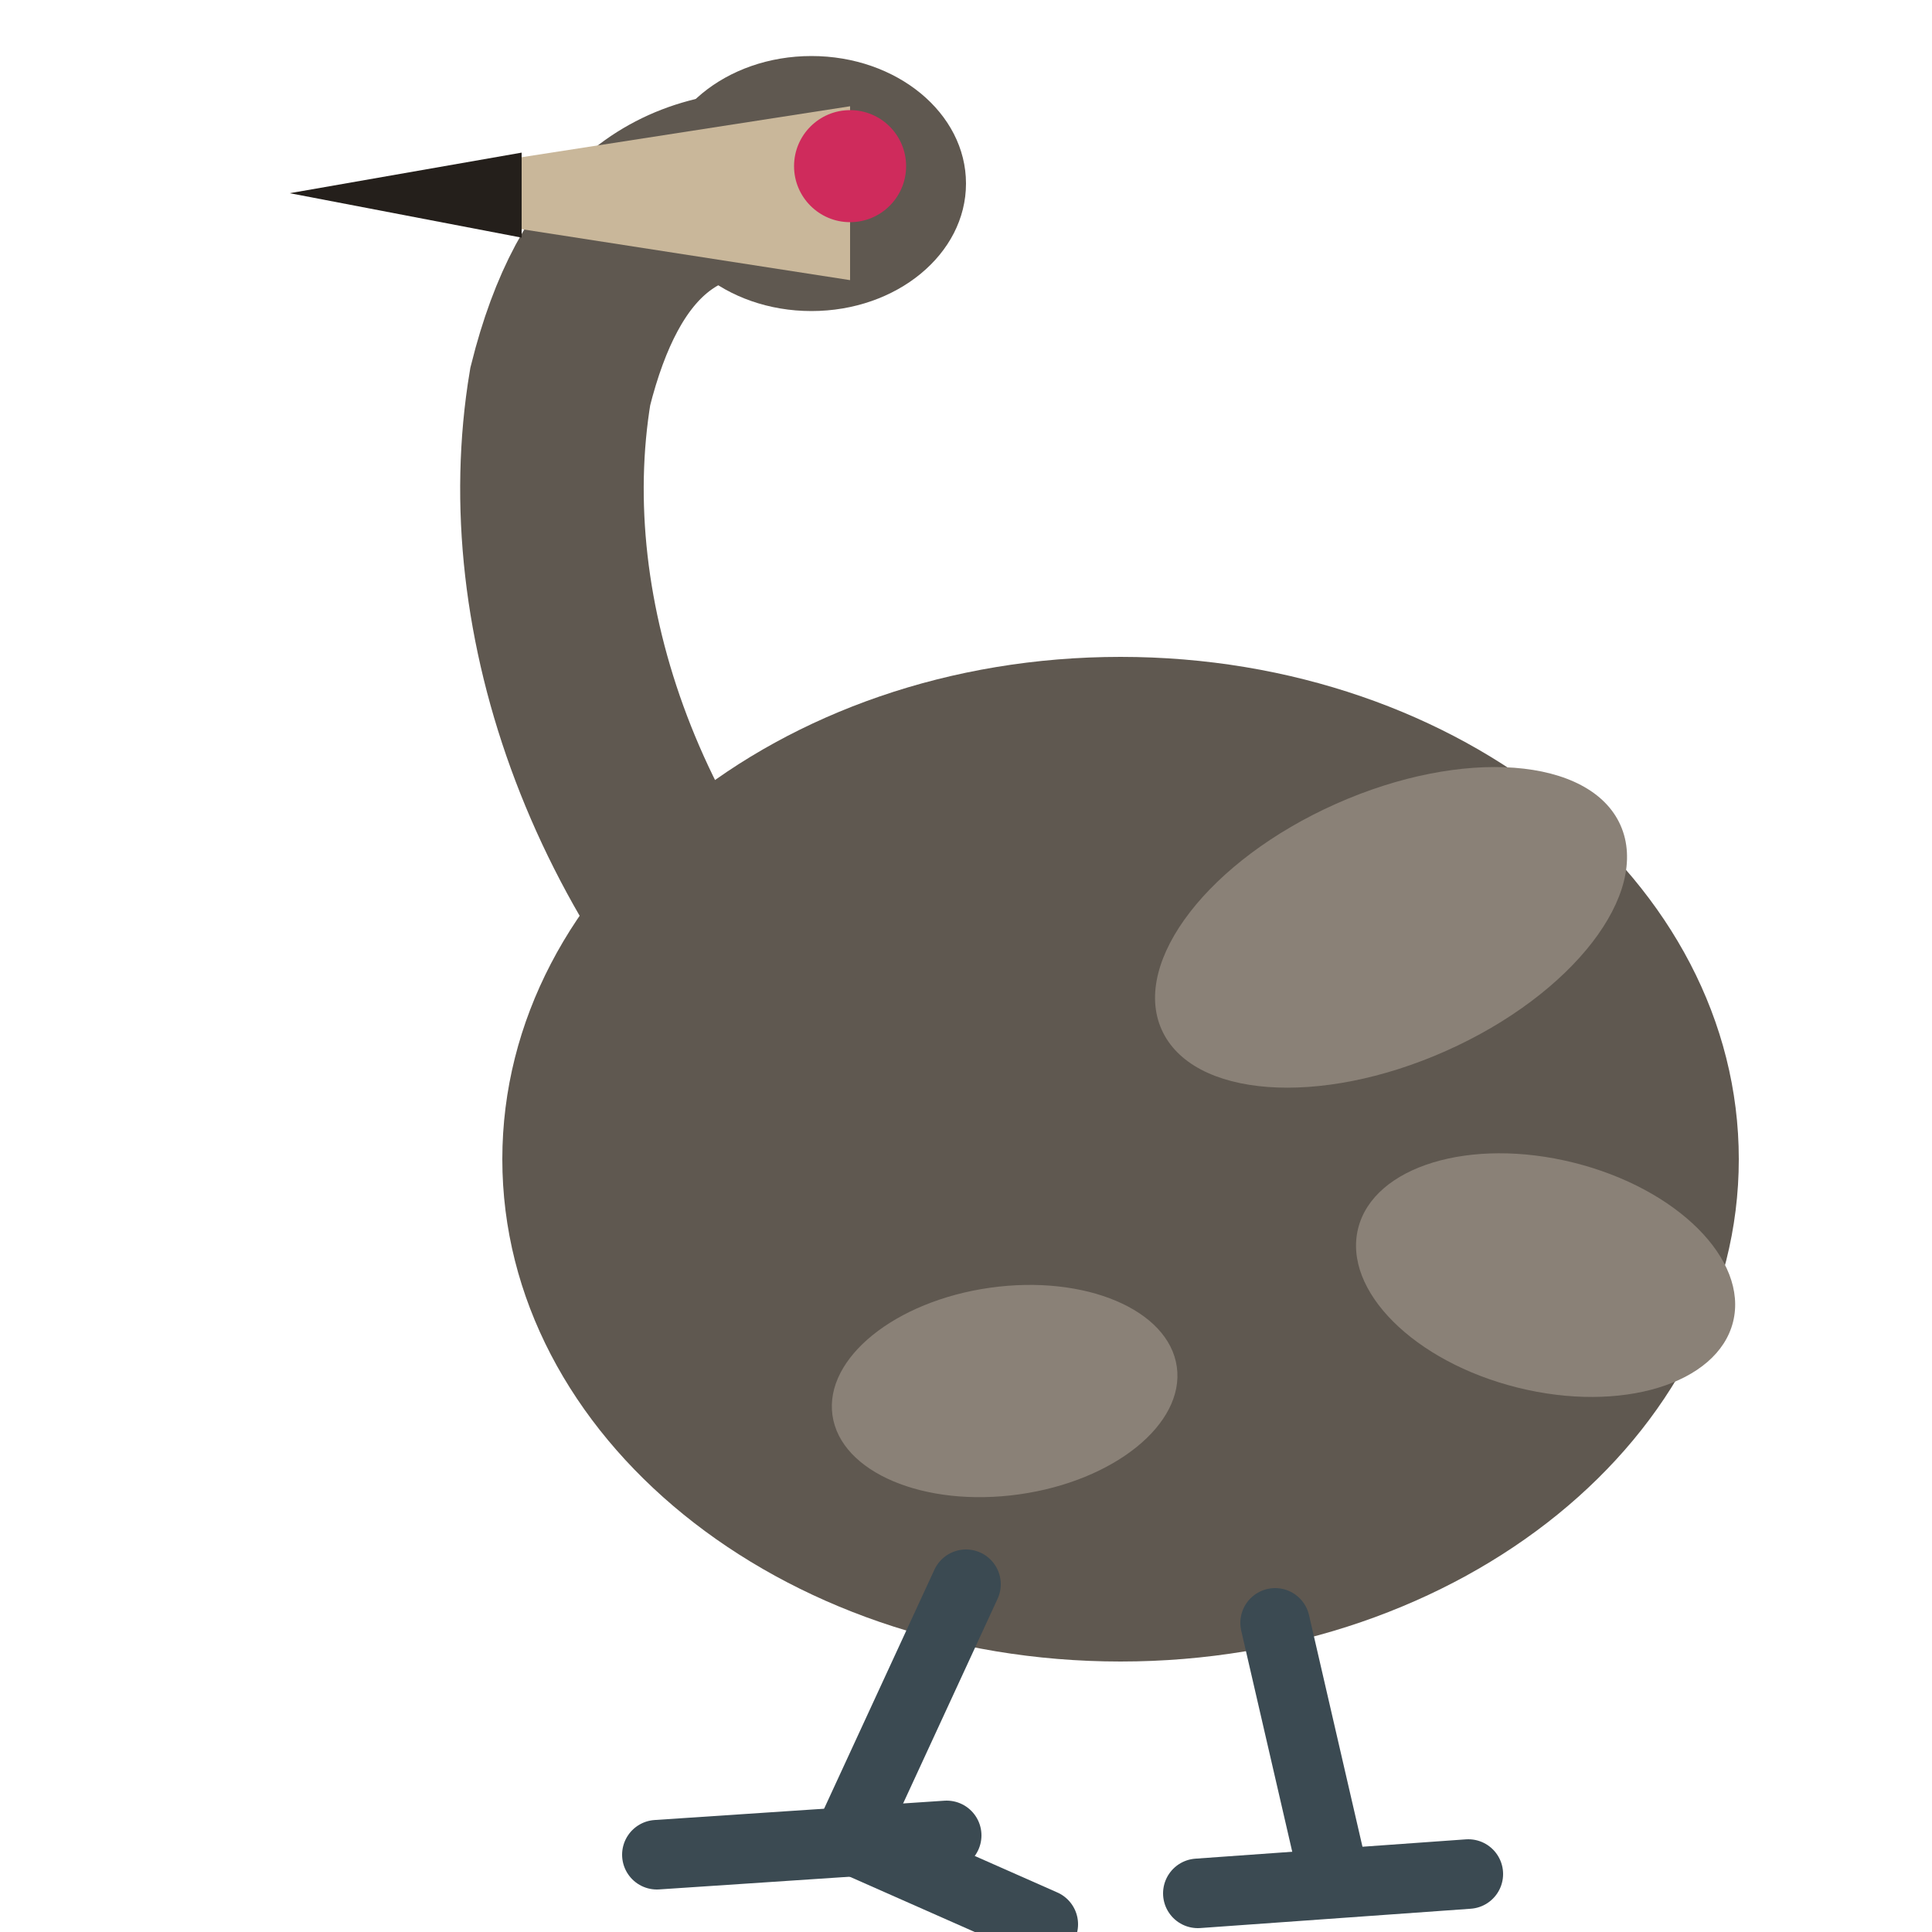
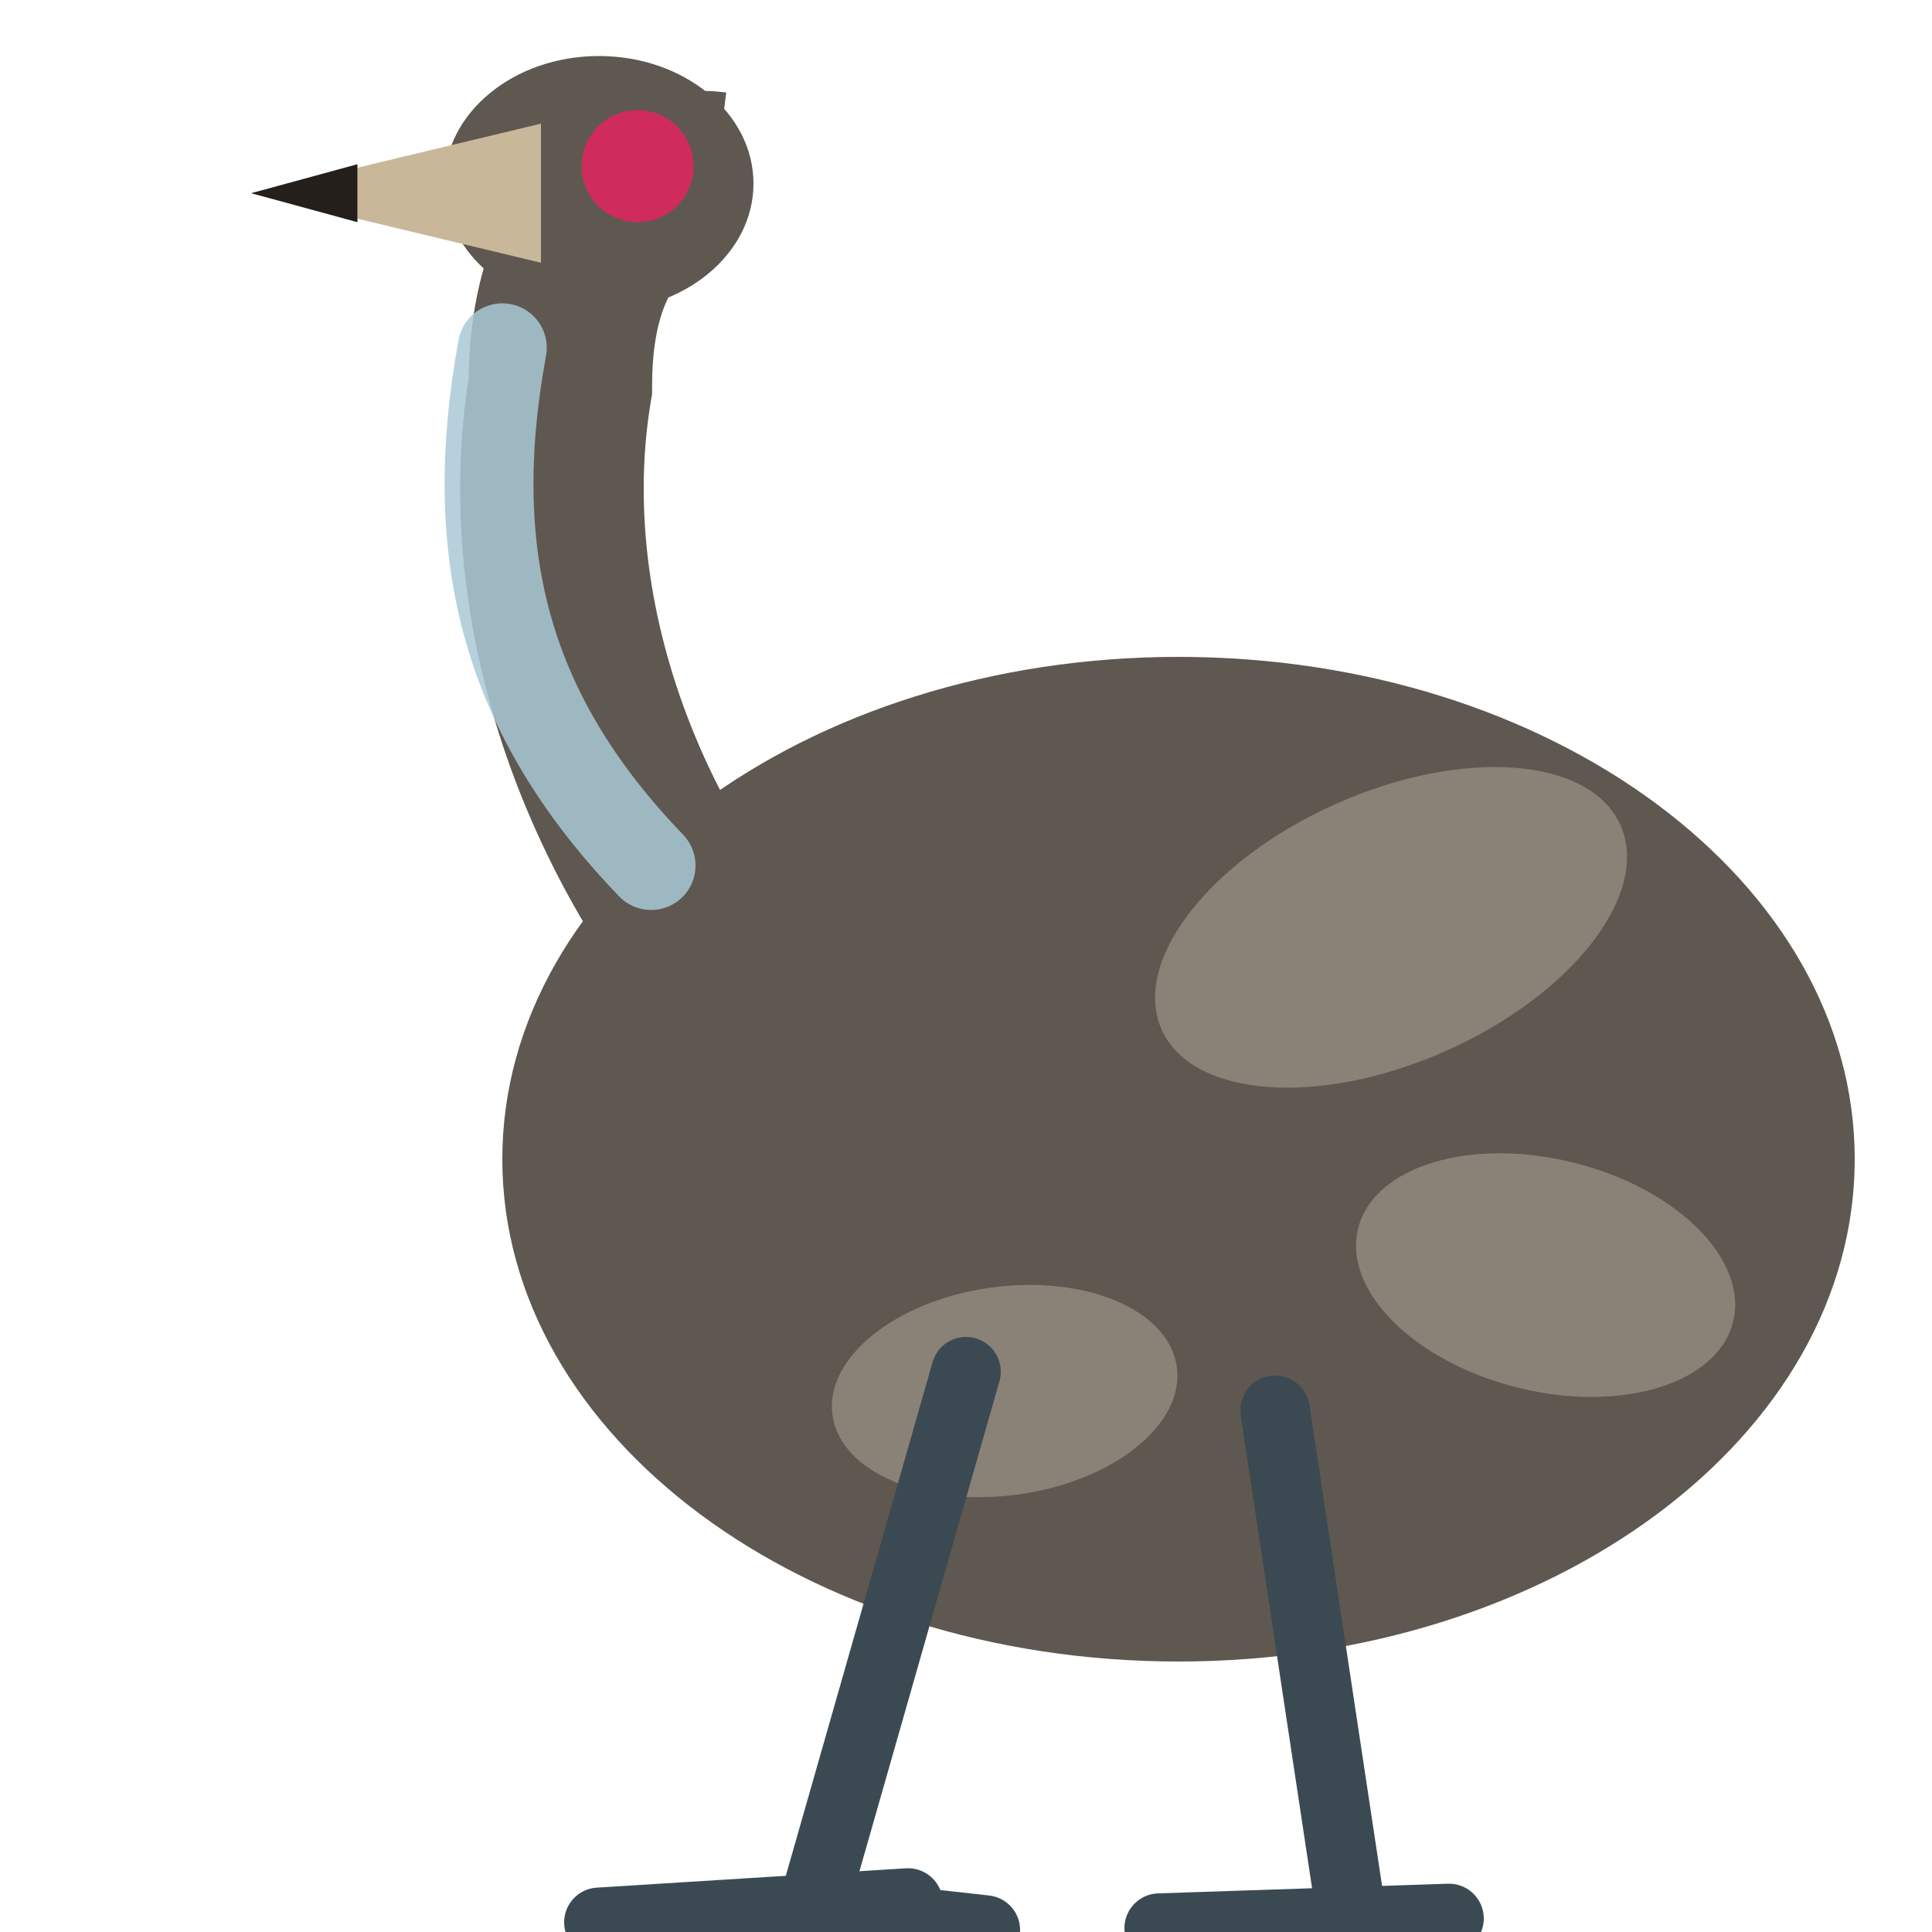
<svg xmlns="http://www.w3.org/2000/svg" viewBox="0 0 100 100" width="1600" height="1600">
-   <ellipse cx="58" cy="60" rx="32" ry="26" fill="#5f5850" />
+   <ellipse cx="61" cy="60" rx="35" ry="26" fill="#5f5850" />
  <ellipse cx="72" cy="48" rx="13" ry="7" transform="rotate(-24 72 48)" fill="#8a8177" />
  <ellipse cx="80" cy="66" rx="10" ry="6" transform="rotate(14 80 66)" fill="#8a8177" />
  <ellipse cx="52" cy="72" rx="9" ry="5.4" transform="rotate(-8 52 72)" fill="#8a8177" />
-   <path d="M43 56 C32 46 27 32 29 20 C31 12 35 9 41 9.5" stroke="#5f5850" stroke-width="9.5" fill="none" stroke-linecap="round" />
-   <ellipse cx="42" cy="9.5" rx="8" ry="6.6" fill="#5f5850" />
-   <path d="M44 5.5 L15 10 L44 14.5 Z" fill="#c9b79a" />
-   <path d="M15 10 L27 7.9 L27 12.3 Z" fill="#241f1b" />
-   <circle cx="44" cy="8.6" r="2.9" fill="#cf2b5c" />
+   <path d="M43 56 C32 46 27 32 29 20 C29 12 33 9 37 9.5" stroke="#5f5850" stroke-width="9.5" fill="none" stroke-linecap="butt" />
+   <path d="M33.7 44.8 C26.3 37.1 24 28.9 26 18" stroke="#a9c9d6" stroke-width="4.6" fill="none" stroke-linecap="round" opacity="0.85" />
+   <ellipse cx="31" cy="9.5" rx="8" ry="6.6" fill="#5f5850" />
+   <path d="M28 6.4 L13 10 L28 13.6 Z" fill="#c9b79a" />
+   <path d="M13 10 L18.5 8.5 L18.5 11.5 Z" fill="#241f1b" />
+   <circle cx="33" cy="8.6" r="2.9" fill="#cf2b5c" />
  <g stroke="#3b4a52" stroke-width="3.6" stroke-linecap="round" fill="none">
-     <path d="M50 82 L44 95" />
-     <path d="M66 84 L69 97" />
-     <path d="M34 96 L49 95" />
-     <path d="M44.5 95.4 L54 99.6" />
-     <path d="M62 98 L76 97" />
+     <path d="M50 71 L42 99" />
+     <path d="M66 73 L70 99.5" />
+     <path d="M31 99.5 L47 98.5" />
+     <path d="M42 98.9 L51 99.9" />
+     <path d="M60 99.8 L75 99.3" />
  </g>
</svg>
